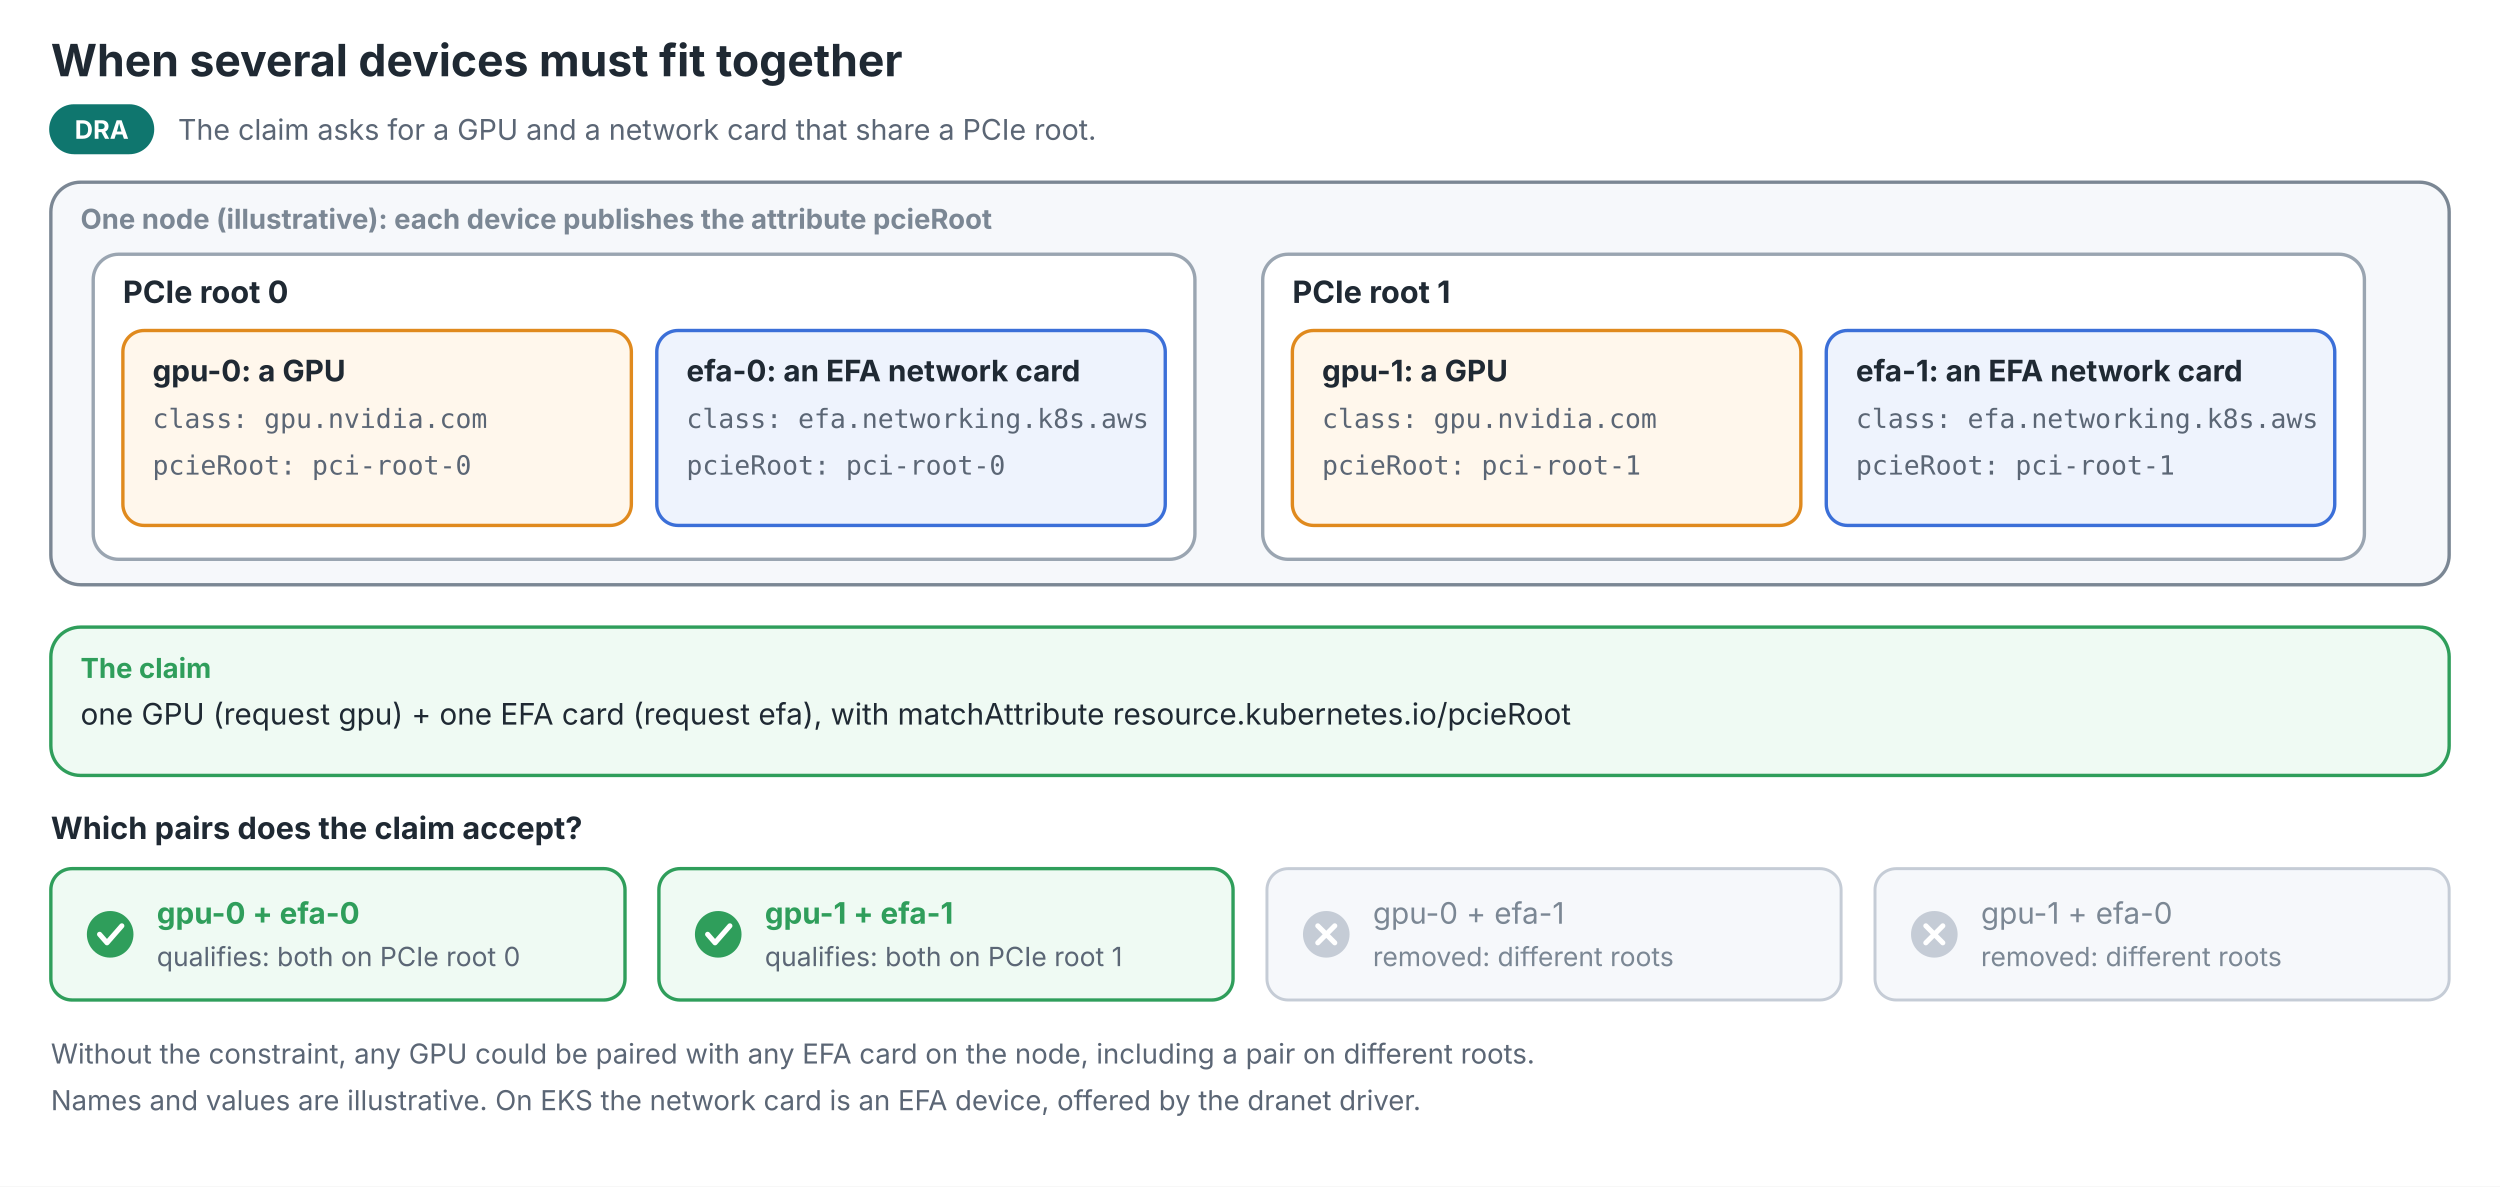
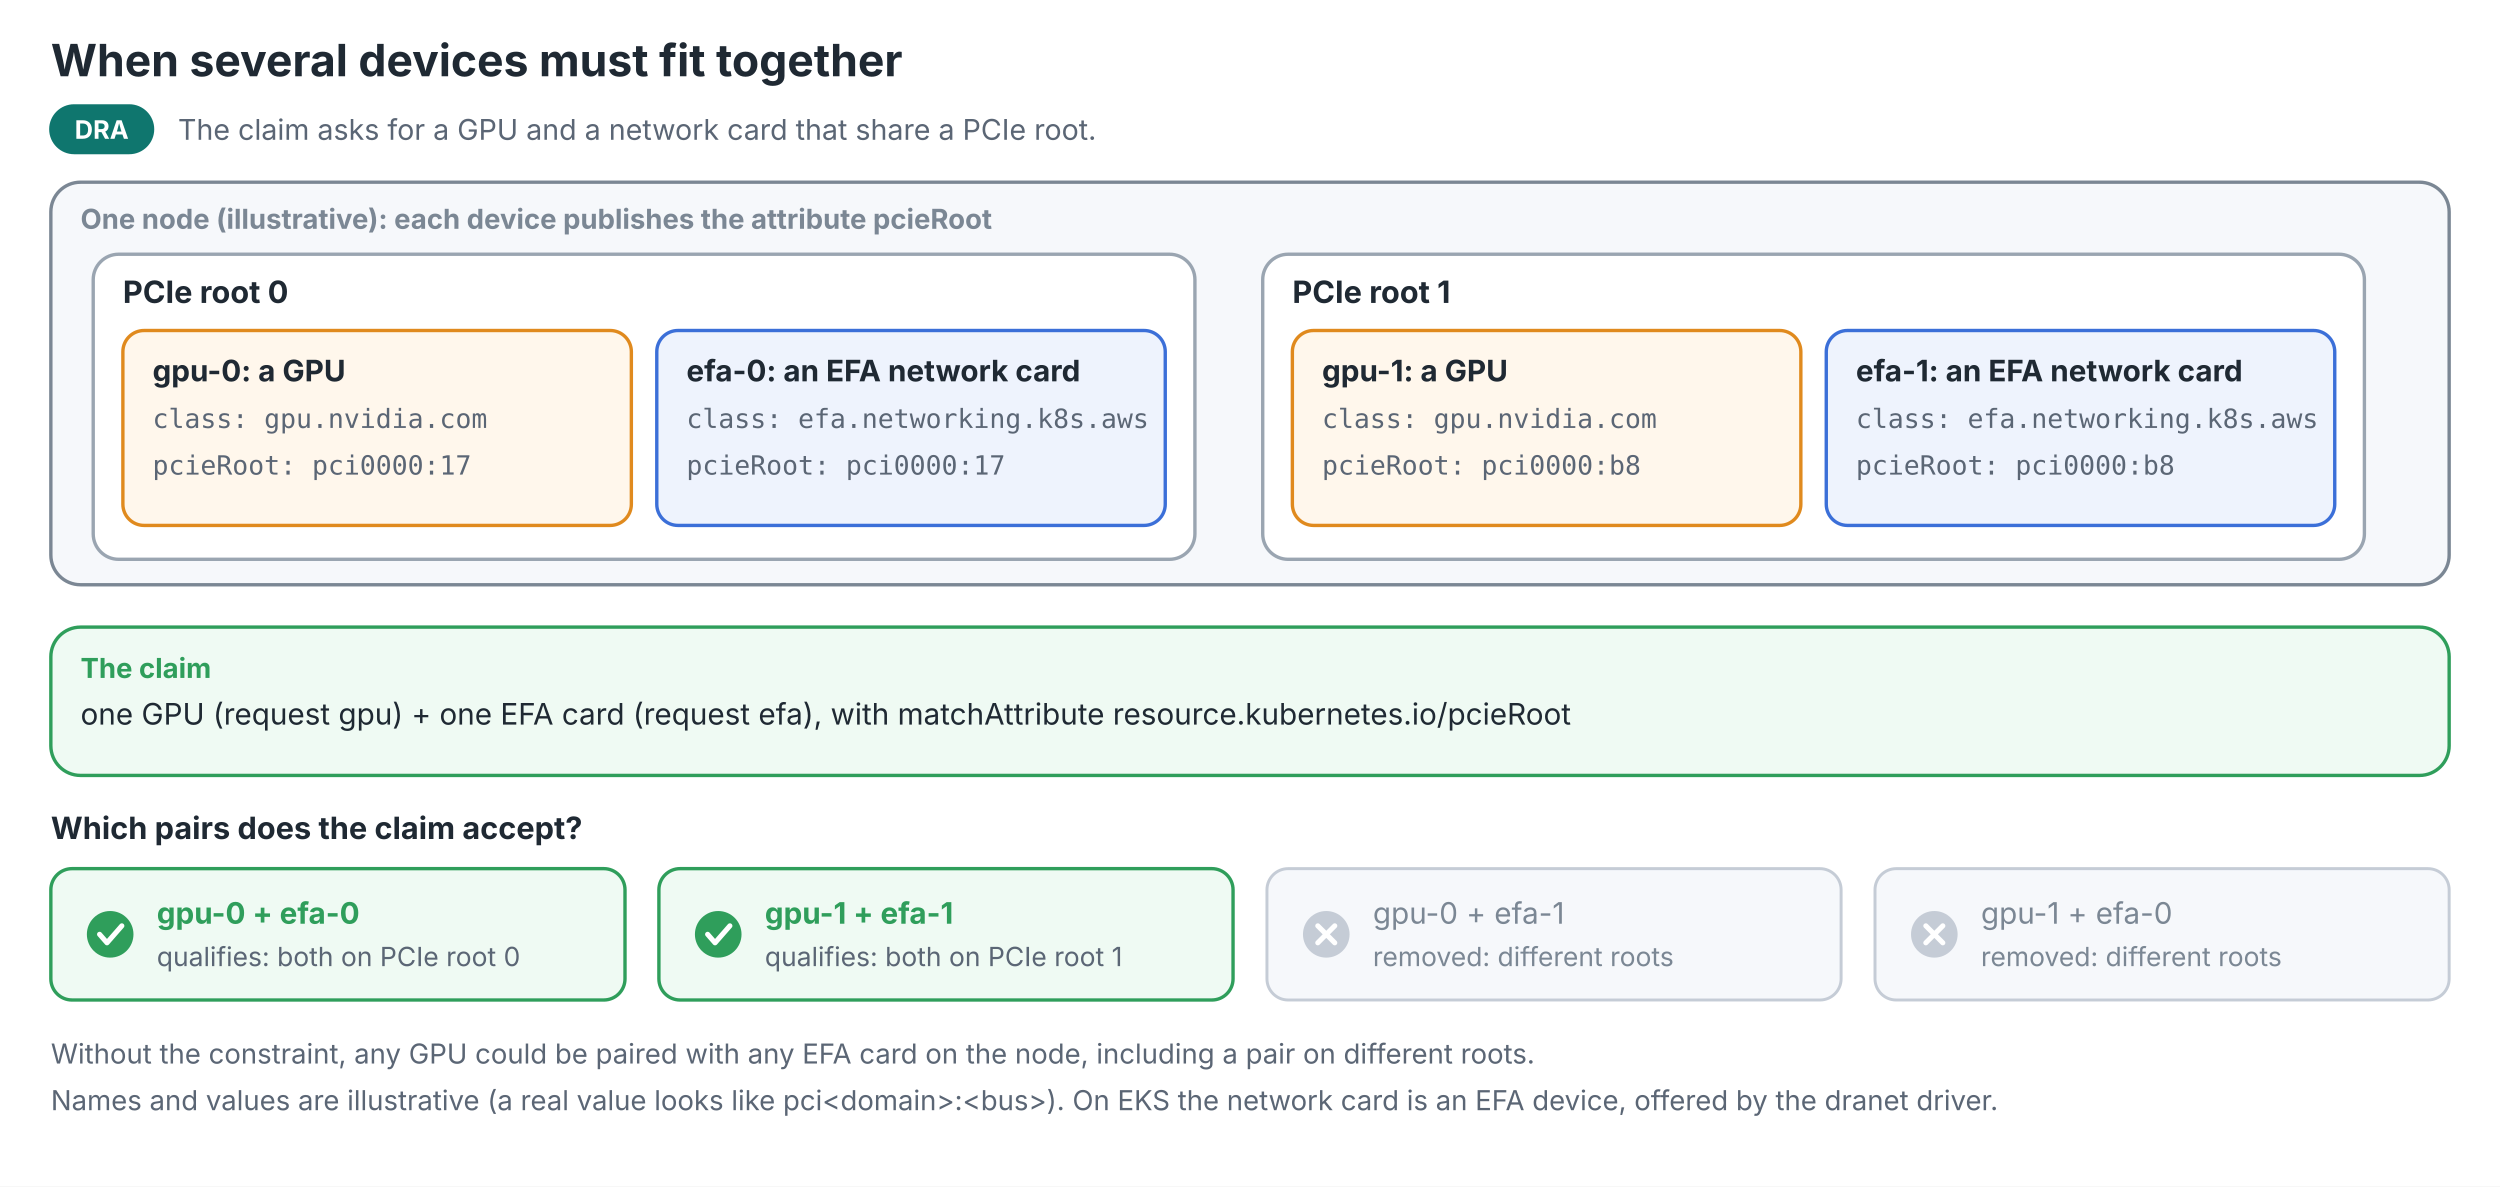
<svg xmlns="http://www.w3.org/2000/svg" viewBox="0 0 1180 560" width="1180" height="560" style="color-scheme: light">
  <rect width="100%" height="100%" fill="#ffffff" />
  <text x="24" y="36" font-family="Inter, Segoe UI, Helvetica, Arial, sans-serif" font-size="21" font-weight="700" fill="#1f2933" text-anchor="start">When several devices must fit together</text>
  <rect x="24" y="50" width="48" height="22" rx="11" fill="#0f766e" stroke="#0f766e" stroke-width="1.6" />
  <text x="48" y="65.5" font-family="Inter, Segoe UI, Helvetica, Arial, sans-serif" font-size="12" font-weight="700" fill="#ffffff" text-anchor="middle">DRA</text>
  <text x="84" y="66" font-family="Inter, Segoe UI, Helvetica, Arial, sans-serif" font-size="13.5" font-weight="400" fill="#5b6675" text-anchor="start">The claim asks for a GPU and a network card that share a PCIe root.</text>
  <rect x="24" y="86" width="1132" height="190" rx="14" fill="#f6f8fb" stroke="#7b8794" stroke-width="1.6" />
  <text x="38" y="108" font-family="Inter, Segoe UI, Helvetica, Arial, sans-serif" font-size="13" font-weight="700" fill="#7b8794" text-anchor="start">One node (illustrative): each device publishes the attribute pcieRoot</text>
  <rect x="44" y="120" width="520" height="144" rx="12" fill="#ffffff" stroke="#9aa5b1" stroke-width="1.6" />
  <text x="58" y="143" font-family="Inter, Segoe UI, Helvetica, Arial, sans-serif" font-size="14.5" font-weight="700" fill="#1f2933" text-anchor="start">PCIe root 0</text>
  <rect x="58" y="156" width="240" height="92" rx="10" fill="#fff7ec" stroke="#e08a1e" stroke-width="1.6" />
  <text x="72" y="180" font-family="Inter, Segoe UI, Helvetica, Arial, sans-serif" font-size="14" font-weight="700" fill="#1f2933" text-anchor="start">gpu-0: a GPU</text>
  <text x="72" y="202" font-family="SFMono-Regular, Menlo, Consolas, monospace" font-size="12.5" font-weight="400" fill="#5b6675" text-anchor="start">class: gpu.nvidia.com</text>
-   <text x="72" y="224" font-family="SFMono-Regular, Menlo, Consolas, monospace" font-size="12.5" font-weight="400" fill="#5b6675" text-anchor="start">pcieRoot: pci-root-0</text>
+   <text x="72" y="224" font-family="SFMono-Regular, Menlo, Consolas, monospace" font-size="12.5" font-weight="400" fill="#5b6675" text-anchor="start">pcieRoot: pci0000:17</text>
  <rect x="310" y="156" width="240" height="92" rx="10" fill="#eef3fd" stroke="#3b6fd8" stroke-width="1.6" />
  <text x="324" y="180" font-family="Inter, Segoe UI, Helvetica, Arial, sans-serif" font-size="14" font-weight="700" fill="#1f2933" text-anchor="start">efa-0: an EFA network card</text>
  <text x="324" y="202" font-family="SFMono-Regular, Menlo, Consolas, monospace" font-size="12.5" font-weight="400" fill="#5b6675" text-anchor="start">class: efa.networking.k8s.aws</text>
-   <text x="324" y="224" font-family="SFMono-Regular, Menlo, Consolas, monospace" font-size="12.5" font-weight="400" fill="#5b6675" text-anchor="start">pcieRoot: pci-root-0</text>
+   <text x="324" y="224" font-family="SFMono-Regular, Menlo, Consolas, monospace" font-size="12.5" font-weight="400" fill="#5b6675" text-anchor="start">pcieRoot: pci0000:17</text>
  <rect x="596" y="120" width="520" height="144" rx="12" fill="#ffffff" stroke="#9aa5b1" stroke-width="1.6" />
  <text x="610" y="143" font-family="Inter, Segoe UI, Helvetica, Arial, sans-serif" font-size="14.5" font-weight="700" fill="#1f2933" text-anchor="start">PCIe root 1</text>
  <rect x="610" y="156" width="240" height="92" rx="10" fill="#fff7ec" stroke="#e08a1e" stroke-width="1.6" />
  <text x="624" y="180" font-family="Inter, Segoe UI, Helvetica, Arial, sans-serif" font-size="14" font-weight="700" fill="#1f2933" text-anchor="start">gpu-1: a GPU</text>
  <text x="624" y="202" font-family="SFMono-Regular, Menlo, Consolas, monospace" font-size="12.5" font-weight="400" fill="#5b6675" text-anchor="start">class: gpu.nvidia.com</text>
-   <text x="624" y="224" font-family="SFMono-Regular, Menlo, Consolas, monospace" font-size="12.5" font-weight="400" fill="#5b6675" text-anchor="start">pcieRoot: pci-root-1</text>
+   <text x="624" y="224" font-family="SFMono-Regular, Menlo, Consolas, monospace" font-size="12.5" font-weight="400" fill="#5b6675" text-anchor="start">pcieRoot: pci0000:b8</text>
  <rect x="862" y="156" width="240" height="92" rx="10" fill="#eef3fd" stroke="#3b6fd8" stroke-width="1.6" />
  <text x="876" y="180" font-family="Inter, Segoe UI, Helvetica, Arial, sans-serif" font-size="14" font-weight="700" fill="#1f2933" text-anchor="start">efa-1: an EFA network card</text>
  <text x="876" y="202" font-family="SFMono-Regular, Menlo, Consolas, monospace" font-size="12.5" font-weight="400" fill="#5b6675" text-anchor="start">class: efa.networking.k8s.aws</text>
-   <text x="876" y="224" font-family="SFMono-Regular, Menlo, Consolas, monospace" font-size="12.5" font-weight="400" fill="#5b6675" text-anchor="start">pcieRoot: pci-root-1</text>
+   <text x="876" y="224" font-family="SFMono-Regular, Menlo, Consolas, monospace" font-size="12.5" font-weight="400" fill="#5b6675" text-anchor="start">pcieRoot: pci0000:b8</text>
  <rect x="24" y="296" width="1132" height="70" rx="14" fill="#effaf3" stroke="#2f9e5b" stroke-width="1.6" />
  <text x="38" y="320" font-family="Inter, Segoe UI, Helvetica, Arial, sans-serif" font-size="13" font-weight="700" fill="#2f9e5b" text-anchor="start">The claim</text>
  <text x="38" y="342" font-family="Inter, Segoe UI, Helvetica, Arial, sans-serif" font-size="14" font-weight="400" fill="#1f2933" text-anchor="start">one GPU (request gpu) + one EFA card (request efa), with matchAttribute resource.kubernetes.io/pcieRoot</text>
  <text x="24" y="396" font-family="Inter, Segoe UI, Helvetica, Arial, sans-serif" font-size="14.5" font-weight="700" fill="#1f2933" text-anchor="start">Which pairs does the claim accept?</text>
  <rect x="24" y="410" width="271" height="62" rx="10" fill="#effaf3" stroke="#2f9e5b" stroke-width="1.6" />
  <circle cx="52" cy="441" r="11" fill="#2f9e5b" />
  <path d="M47,441 L50.5,445 L57.5,437" stroke="#fff" stroke-width="2.4" fill="none" stroke-linecap="round" stroke-linejoin="round" />
  <text x="74" y="436" font-family="Inter, Segoe UI, Helvetica, Arial, sans-serif" font-size="14" font-weight="700" fill="#2f9e5b" text-anchor="start">gpu-0 + efa-0</text>
  <text x="74" y="456" font-family="Inter, Segoe UI, Helvetica, Arial, sans-serif" font-size="12.5" font-weight="400" fill="#5b6675" text-anchor="start">qualifies: both on PCIe root 0</text>
  <rect x="311" y="410" width="271" height="62" rx="10" fill="#effaf3" stroke="#2f9e5b" stroke-width="1.6" />
  <circle cx="339" cy="441" r="11" fill="#2f9e5b" />
  <path d="M334,441 L337.5,445 L344.5,437" stroke="#fff" stroke-width="2.4" fill="none" stroke-linecap="round" stroke-linejoin="round" />
  <text x="361" y="436" font-family="Inter, Segoe UI, Helvetica, Arial, sans-serif" font-size="14" font-weight="700" fill="#2f9e5b" text-anchor="start">gpu-1 + efa-1</text>
  <text x="361" y="456" font-family="Inter, Segoe UI, Helvetica, Arial, sans-serif" font-size="12.5" font-weight="400" fill="#5b6675" text-anchor="start">qualifies: both on PCIe root 1</text>
  <rect x="598" y="410" width="271" height="62" rx="10" fill="#f6f8fb" stroke="#c5ccd6" stroke-width="1.4" />
  <circle cx="626" cy="441" r="11" fill="#c5ccd6" />
  <path d="M622,437 L630,445 M630,437 L622,445" stroke="#fff" stroke-width="2.4" fill="none" stroke-linecap="round" />
  <text x="648" y="436" font-family="Inter, Segoe UI, Helvetica, Arial, sans-serif" font-size="14" font-weight="400" fill="#7b8794" text-anchor="start">gpu-0 + efa-1</text>
  <text x="648" y="456" font-family="Inter, Segoe UI, Helvetica, Arial, sans-serif" font-size="12.5" font-weight="400" fill="#7b8794" text-anchor="start">removed: different roots</text>
  <rect x="885" y="410" width="271" height="62" rx="10" fill="#f6f8fb" stroke="#c5ccd6" stroke-width="1.4" />
  <circle cx="913" cy="441" r="11" fill="#c5ccd6" />
  <path d="M909,437 L917,445 M917,437 L909,445" stroke="#fff" stroke-width="2.4" fill="none" stroke-linecap="round" />
  <text x="935" y="436" font-family="Inter, Segoe UI, Helvetica, Arial, sans-serif" font-size="14" font-weight="400" fill="#7b8794" text-anchor="start">gpu-1 + efa-0</text>
  <text x="935" y="456" font-family="Inter, Segoe UI, Helvetica, Arial, sans-serif" font-size="12.5" font-weight="400" fill="#7b8794" text-anchor="start">removed: different roots</text>
  <text x="24" y="502" font-family="Inter, Segoe UI, Helvetica, Arial, sans-serif" font-size="13" font-weight="400" fill="#5b6675" text-anchor="start">Without the constraint, any GPU could be paired with any EFA card on the node, including a pair on different roots.</text>
-   <text x="24" y="524" font-family="Inter, Segoe UI, Helvetica, Arial, sans-serif" font-size="13" font-weight="400" fill="#5b6675" text-anchor="start">Names and values are illustrative. On EKS the network card is an EFA device, offered by the dranet driver.</text>
+   <text x="24" y="524" font-family="Inter, Segoe UI, Helvetica, Arial, sans-serif" font-size="13" font-weight="400" fill="#5b6675" text-anchor="start">Names and values are illustrative (a real value looks like pci&lt;domain&gt;:&lt;bus&gt;). On EKS the network card is an EFA device, offered by the dranet driver.</text>
</svg>
